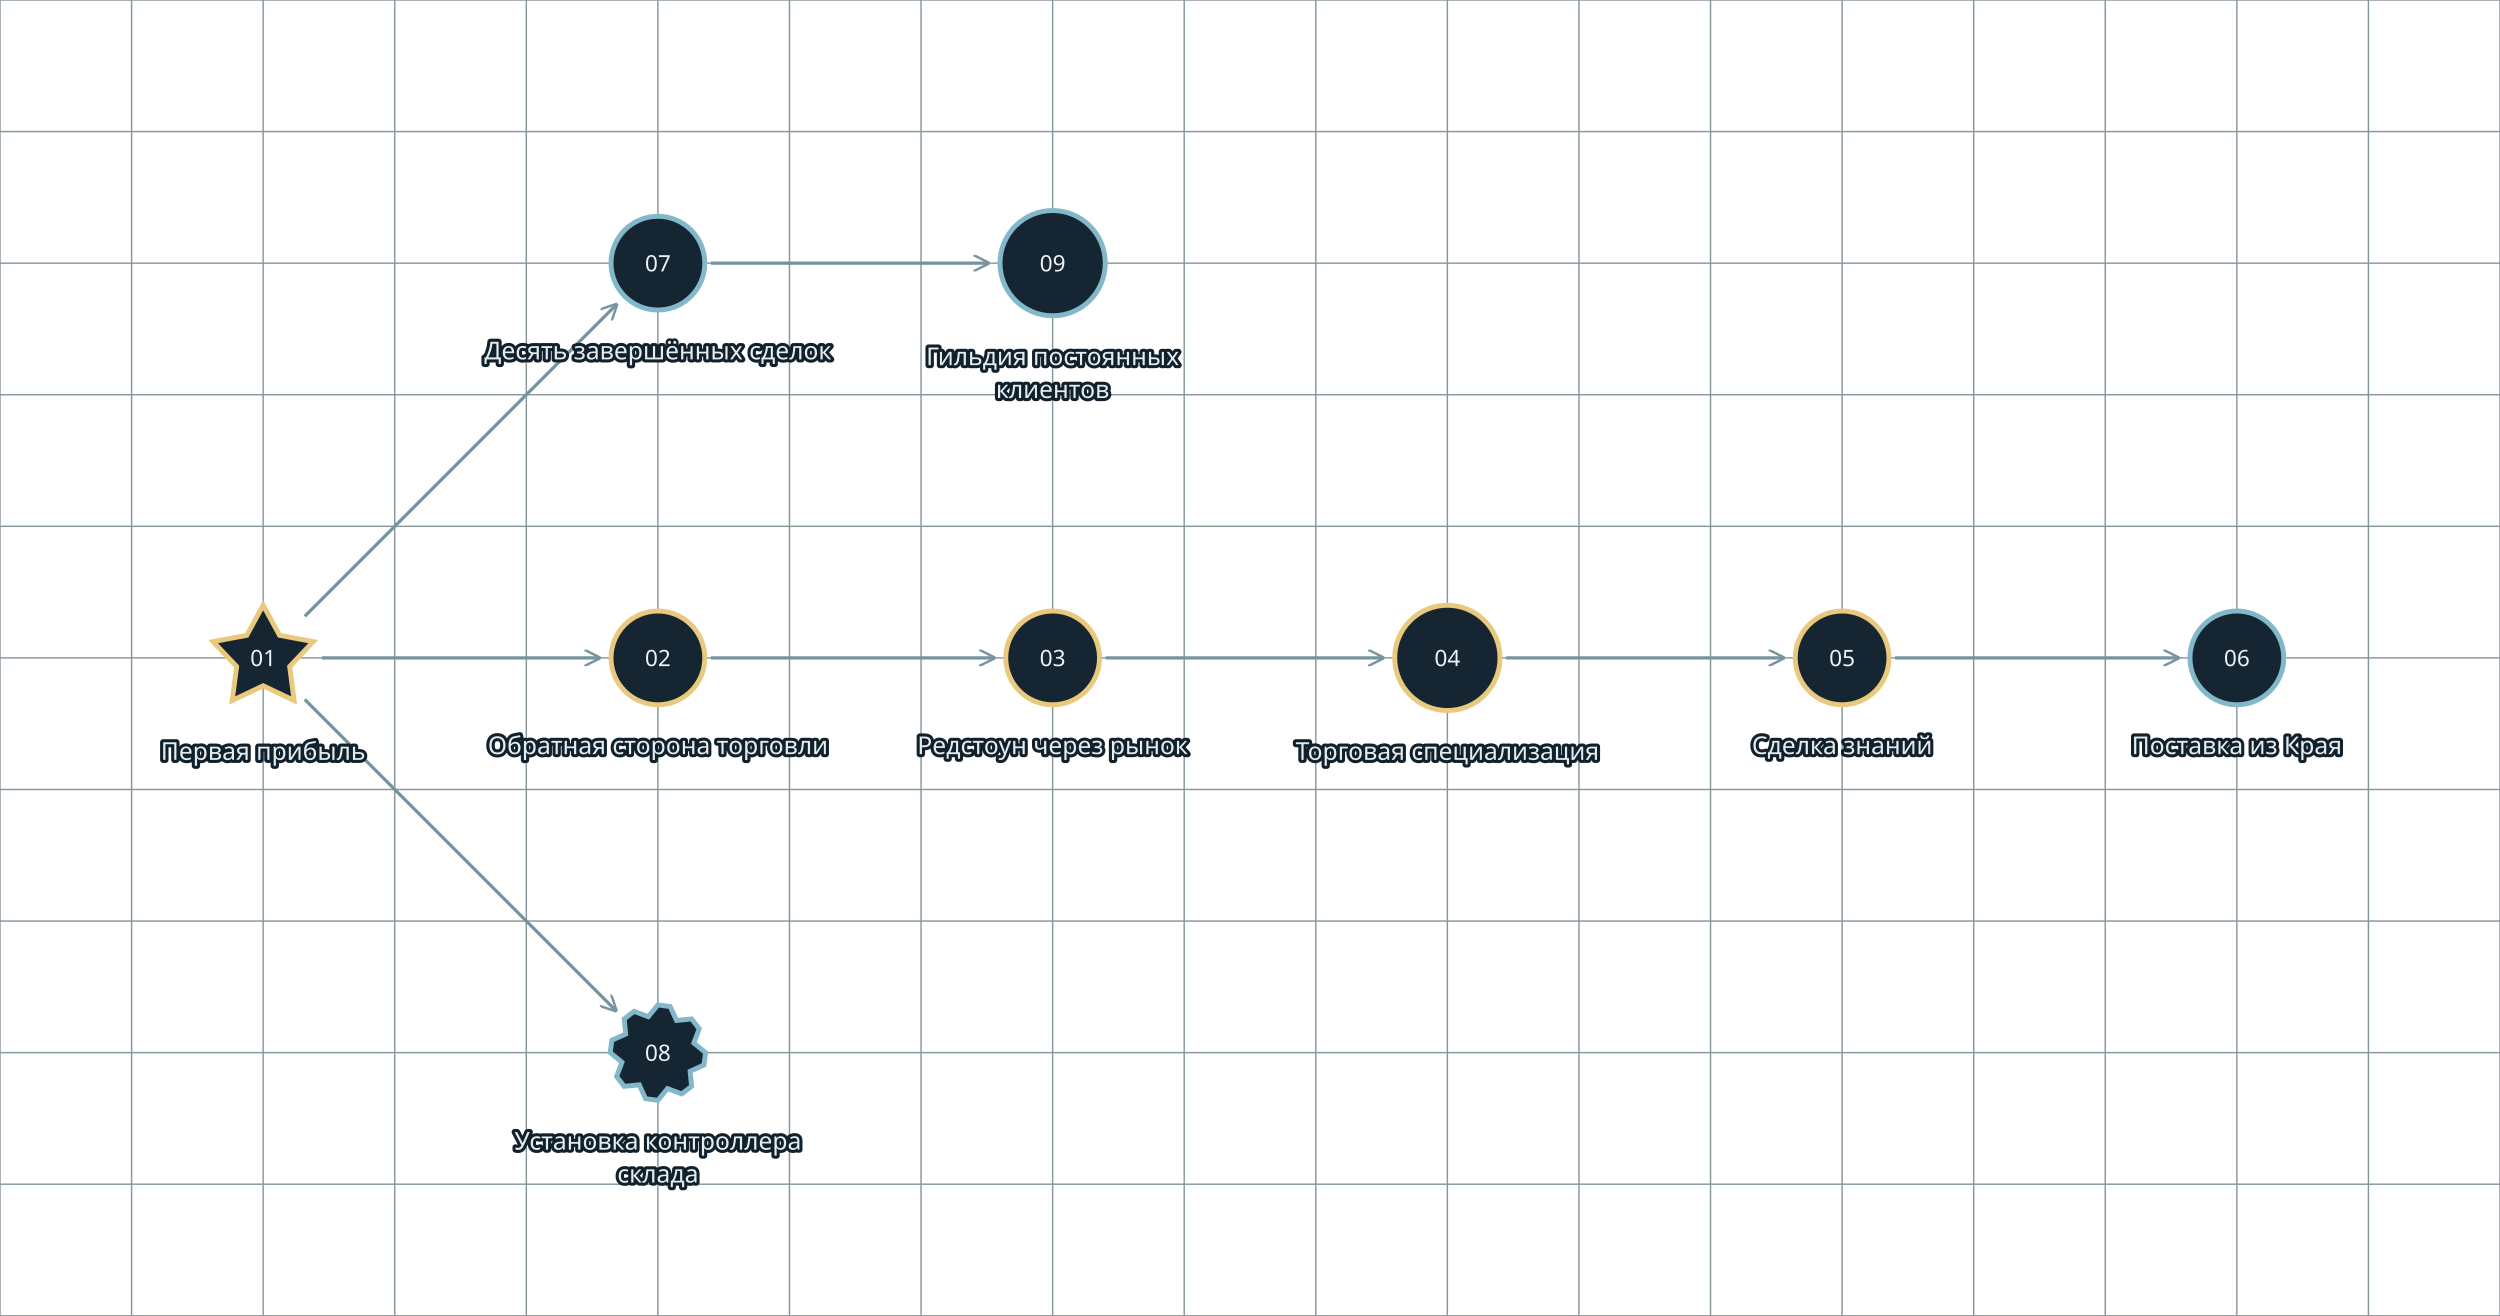
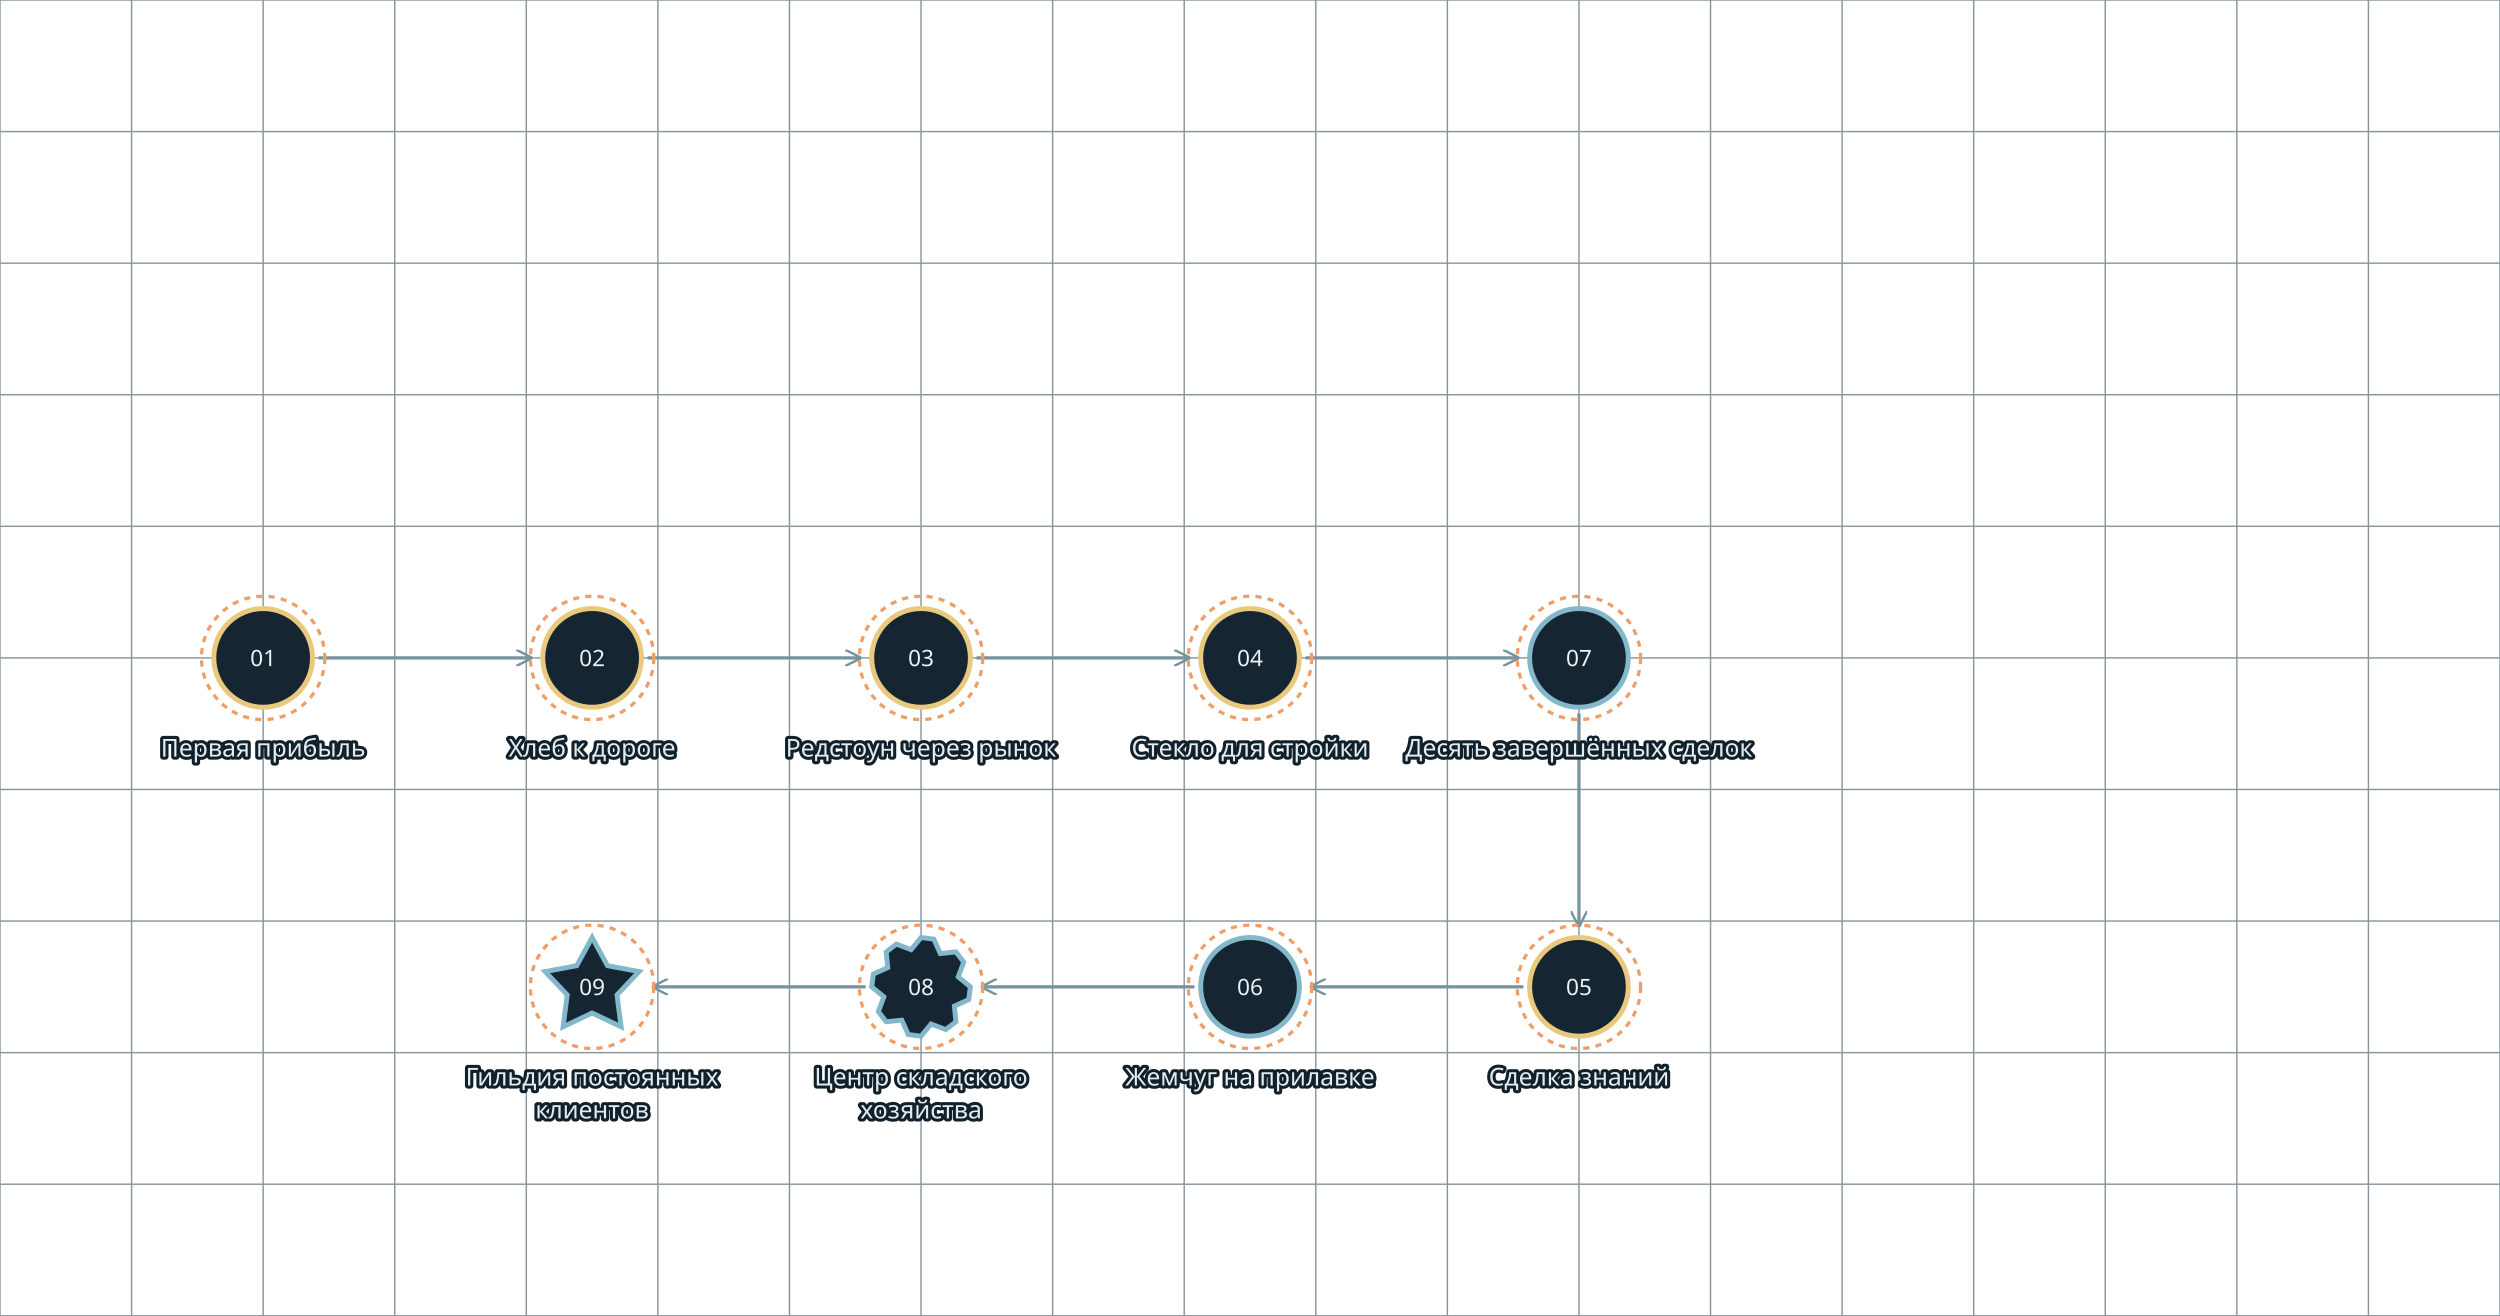
<svg xmlns="http://www.w3.org/2000/svg" viewBox="-128.00 -320.00 1216.00 640.00" width="1216.00" height="640.00" role="img" aria-labelledby="nasledie_economy-after-title" data-quest-count="9">
  <defs>
    <marker id="nasledie_economy-after-arrow" markerWidth="8" markerHeight="8" refX="7" refY="4" orient="auto" markerUnits="userSpaceOnUse">
      <path d="M0,0 L8,4 L0,8" fill="none" stroke="#77939f" stroke-width="1.2" />
    </marker>
  </defs>
  <g fill="none" stroke="#24404d" stroke-width="0.7" opacity="0.55" aria-hidden="true">
    <path d="M -128 -320.00 v 640.00" />
    <path d="M -64 -320.00 v 640.00" />
    <path d="M 0 -320.00 v 640.00" />
    <path d="M 64 -320.00 v 640.00" />
    <path d="M 128 -320.00 v 640.00" />
    <path d="M 192 -320.00 v 640.00" />
    <path d="M 256 -320.00 v 640.00" />
    <path d="M 320 -320.00 v 640.00" />
    <path d="M 384 -320.00 v 640.00" />
    <path d="M 448 -320.00 v 640.00" />
    <path d="M 512 -320.00 v 640.00" />
    <path d="M 576 -320.00 v 640.00" />
    <path d="M 640 -320.00 v 640.00" />
    <path d="M 704 -320.00 v 640.00" />
    <path d="M 768 -320.00 v 640.00" />
    <path d="M 832 -320.00 v 640.00" />
    <path d="M 896 -320.00 v 640.00" />
    <path d="M 960 -320.00 v 640.00" />
    <path d="M 1024 -320.00 v 640.00" />
    <path d="M 1088 -320.00 v 640.00" />
    <path d="M -128.00 -320 h 1216.00" />
    <path d="M -128.00 -256 h 1216.00" />
    <path d="M -128.00 -192 h 1216.00" />
    <path d="M -128.00 -128 h 1216.00" />
    <path d="M -128.00 -64 h 1216.00" />
    <path d="M -128.00 0 h 1216.00" />
    <path d="M -128.00 64 h 1216.00" />
    <path d="M -128.00 128 h 1216.00" />
    <path d="M -128.00 192 h 1216.00" />
    <path d="M -128.00 256 h 1216.00" />
    <path d="M -128.00 320 h 1216.00" />
  </g>
  <g class="dependencies" fill="none" stroke="#77939f" stroke-width="1.6">
-     <path data-from="D49CAFA761D24CA4" data-to="B31BCA46216D2DC6" d="M 28.60 0.00 L 163.20 0.00" marker-end="url(#nasledie_economy-after-arrow)" />
-     <path data-from="B31BCA46216D2DC6" data-to="E03032475F008D4D" d="M 217.80 0.00 L 355.20 0.00" marker-end="url(#nasledie_economy-after-arrow)" />
-     <path data-from="E03032475F008D4D" data-to="D15B25FAA41E05AE" d="M 409.80 0.00 L 544.40 0.00" marker-end="url(#nasledie_economy-after-arrow)" />
-     <path data-from="D15B25FAA41E05AE" data-to="FB634EE0C189A59B" d="M 604.60 0.00 L 739.20 0.00" marker-end="url(#nasledie_economy-after-arrow)" />
-     <path data-from="FB634EE0C189A59B" data-to="F0C5DD6DFBF85A1C" d="M 793.80 0.00 L 931.20 0.00" marker-end="url(#nasledie_economy-after-arrow)" />
-     <path data-from="D49CAFA761D24CA4" data-to="9CE7C2CFF54FECE4" d="M 20.22 -20.22 L 171.64 -171.64" marker-end="url(#nasledie_economy-after-arrow)" />
-     <path data-from="D49CAFA761D24CA4" data-to="62F24C6158049C2F" d="M 20.22 20.22 L 171.35 171.35" marker-end="url(#nasledie_economy-after-arrow)" />
-     <path data-from="9CE7C2CFF54FECE4" data-to="BE7C211A268C501D" d="M 217.80 -192.00 L 352.40 -192.00" marker-end="url(#nasledie_economy-after-arrow)" />
+     <path data-from="D49CAFA761D24CA4" data-to="B31BCA46216D2DC6" d="M 27.00 0.00 L 130.00 0.00" marker-end="url(#nasledie_economy-after-arrow)" />
+     <path data-from="B31BCA46216D2DC6" data-to="E03032475F008D4D" d="M 187.00 0.00 L 290.00 0.00" marker-end="url(#nasledie_economy-after-arrow)" />
+     <path data-from="E03032475F008D4D" data-to="D15B25FAA41E05AE" d="M 347.00 0.00 L 450.00 0.00" marker-end="url(#nasledie_economy-after-arrow)" />
+     <path data-from="9CE7C2CFF54FECE4" data-to="FB634EE0C189A59B" d="M 640.00 27.00 L 640.00 130.00" marker-end="url(#nasledie_economy-after-arrow)" />
+     <path data-from="FB634EE0C189A59B" data-to="F0C5DD6DFBF85A1C" d="M 613.00 160.00 L 510.00 160.00" marker-end="url(#nasledie_economy-after-arrow)" />
+     <path data-from="D15B25FAA41E05AE" data-to="9CE7C2CFF54FECE4" d="M 507.00 0.00 L 610.00 0.00" marker-end="url(#nasledie_economy-after-arrow)" />
+     <path data-from="F0C5DD6DFBF85A1C" data-to="62F24C6158049C2F" d="M 453.00 160.00 L 350.00 160.00" marker-end="url(#nasledie_economy-after-arrow)" />
+     <path data-from="62F24C6158049C2F" data-to="BE7C211A268C501D" d="M 293.00 160.00 L 190.00 160.00" marker-end="url(#nasledie_economy-after-arrow)" />
  </g>
  <g class="quests" font-family="system-ui, sans-serif" text-anchor="middle">
    <g data-quest-id="D49CAFA761D24CA4" tabindex="0" role="button" aria-label="Первая прибыль" transform="translate(0.00,0.00)" style="cursor:pointer">
-       <circle class="selection-ring" r="35.60" fill="none" stroke="#f4f7fc" stroke-width="3" visibility="hidden" />
-       <polygon points="0.00,-25.60 7.98,-10.98 24.35,-7.91 12.90,4.19 15.05,20.71 0.00,13.57 -15.05,20.71 -12.90,4.19 -24.35,-7.91 -7.98,-10.98" fill="#152532" stroke="#e8c97d" stroke-width="2.4" />
+       <circle class="change-ring" r="30.00" fill="none" stroke="#ed9f69" stroke-width="1.6" stroke-dasharray="3 3" />
+       <circle class="selection-ring" r="34.00" fill="none" stroke="#f4f7fc" stroke-width="3" visibility="hidden" />
+       <circle r="24.00" fill="#152532" stroke="#e8c97d" stroke-width="2.4" />
      <text y="4" font-size="11" fill="#edf2f5" pointer-events="none">01</text>
-       <text class="quest-label" y="49.60" font-size="12" fill="#e2edf0" paint-order="stroke" stroke="#12202b" stroke-width="3" stroke-linejoin="round" pointer-events="none">Первая прибыль</text>
+       <text class="quest-label" y="48.00" font-size="12" fill="#e2edf0" paint-order="stroke" stroke="#12202b" stroke-width="3" stroke-linejoin="round" pointer-events="none">Первая прибыль</text>
    </g>
-     <g data-quest-id="B31BCA46216D2DC6" tabindex="0" role="button" aria-label="Обратная сторона торговли" transform="translate(192.00,0.00)" style="cursor:pointer">
-       <circle class="selection-ring" r="32.80" fill="none" stroke="#f4f7fc" stroke-width="3" visibility="hidden" />
-       <circle r="22.80" fill="#152532" stroke="#e8c97d" stroke-width="2.4" />
+     <g data-quest-id="B31BCA46216D2DC6" tabindex="0" role="button" aria-label="Хлеб к дороге" transform="translate(160.00,0.00)" style="cursor:pointer">
+       <circle class="change-ring" r="30.00" fill="none" stroke="#ed9f69" stroke-width="1.6" stroke-dasharray="3 3" />
+       <circle class="selection-ring" r="34.00" fill="none" stroke="#f4f7fc" stroke-width="3" visibility="hidden" />
+       <circle r="24.00" fill="#152532" stroke="#e8c97d" stroke-width="2.4" />
      <text y="4" font-size="11" fill="#edf2f5" pointer-events="none">02</text>
-       <text class="quest-label" y="46.80" font-size="12" fill="#e2edf0" paint-order="stroke" stroke="#12202b" stroke-width="3" stroke-linejoin="round" pointer-events="none">Обратная сторона торговли</text>
+       <text class="quest-label" y="48.00" font-size="12" fill="#e2edf0" paint-order="stroke" stroke="#12202b" stroke-width="3" stroke-linejoin="round" pointer-events="none">Хлеб к дороге</text>
    </g>
-     <g data-quest-id="E03032475F008D4D" tabindex="0" role="button" aria-label="Редстоун через рынок" transform="translate(384.00,0.00)" style="cursor:pointer">
-       <circle class="selection-ring" r="32.80" fill="none" stroke="#f4f7fc" stroke-width="3" visibility="hidden" />
-       <circle r="22.80" fill="#152532" stroke="#e8c97d" stroke-width="2.4" />
+     <g data-quest-id="E03032475F008D4D" tabindex="0" role="button" aria-label="Редстоун через рынок" transform="translate(320.00,0.00)" style="cursor:pointer">
+       <circle class="change-ring" r="30.00" fill="none" stroke="#ed9f69" stroke-width="1.6" stroke-dasharray="3 3" />
+       <circle class="selection-ring" r="34.00" fill="none" stroke="#f4f7fc" stroke-width="3" visibility="hidden" />
+       <circle r="24.00" fill="#152532" stroke="#e8c97d" stroke-width="2.4" />
      <text y="4" font-size="11" fill="#edf2f5" pointer-events="none">03</text>
-       <text class="quest-label" y="46.80" font-size="12" fill="#e2edf0" paint-order="stroke" stroke="#12202b" stroke-width="3" stroke-linejoin="round" pointer-events="none">Редстоун через рынок</text>
+       <text class="quest-label" y="48.00" font-size="12" fill="#e2edf0" paint-order="stroke" stroke="#12202b" stroke-width="3" stroke-linejoin="round" pointer-events="none">Редстоун через рынок</text>
    </g>
-     <g data-quest-id="D15B25FAA41E05AE" tabindex="0" role="button" aria-label="Торговая специализация" transform="translate(576.00,0.00)" style="cursor:pointer">
-       <circle class="selection-ring" r="35.60" fill="none" stroke="#f4f7fc" stroke-width="3" visibility="hidden" />
-       <circle r="25.60" fill="#152532" stroke="#e8c97d" stroke-width="2.4" />
+     <g data-quest-id="D15B25FAA41E05AE" tabindex="0" role="button" aria-label="Стекло для стройки" transform="translate(480.00,0.00)" style="cursor:pointer">
+       <circle class="change-ring" r="30.00" fill="none" stroke="#ed9f69" stroke-width="1.6" stroke-dasharray="3 3" />
+       <circle class="selection-ring" r="34.00" fill="none" stroke="#f4f7fc" stroke-width="3" visibility="hidden" />
+       <circle r="24.00" fill="#152532" stroke="#e8c97d" stroke-width="2.4" />
      <text y="4" font-size="11" fill="#edf2f5" pointer-events="none">04</text>
-       <text class="quest-label" y="49.60" font-size="12" fill="#e2edf0" paint-order="stroke" stroke="#12202b" stroke-width="3" stroke-linejoin="round" pointer-events="none">Торговая специализация</text>
+       <text class="quest-label" y="48.00" font-size="12" fill="#e2edf0" paint-order="stroke" stroke="#12202b" stroke-width="3" stroke-linejoin="round" pointer-events="none">Стекло для стройки</text>
    </g>
-     <g data-quest-id="FB634EE0C189A59B" tabindex="0" role="button" aria-label="Сделка знаний" transform="translate(768.00,0.00)" style="cursor:pointer">
-       <circle class="selection-ring" r="32.80" fill="none" stroke="#f4f7fc" stroke-width="3" visibility="hidden" />
-       <circle r="22.80" fill="#152532" stroke="#e8c97d" stroke-width="2.4" />
+     <g data-quest-id="FB634EE0C189A59B" tabindex="0" role="button" aria-label="Сделка знаний" transform="translate(640.00,160.00)" style="cursor:pointer">
+       <circle class="change-ring" r="30.00" fill="none" stroke="#ed9f69" stroke-width="1.6" stroke-dasharray="3 3" />
+       <circle class="selection-ring" r="34.00" fill="none" stroke="#f4f7fc" stroke-width="3" visibility="hidden" />
+       <circle r="24.00" fill="#152532" stroke="#e8c97d" stroke-width="2.4" />
      <text y="4" font-size="11" fill="#edf2f5" pointer-events="none">05</text>
-       <text class="quest-label" y="46.80" font-size="12" fill="#e2edf0" paint-order="stroke" stroke="#12202b" stroke-width="3" stroke-linejoin="round" pointer-events="none">Сделка знаний</text>
+       <text class="quest-label" y="48.00" font-size="12" fill="#e2edf0" paint-order="stroke" stroke="#12202b" stroke-width="3" stroke-linejoin="round" pointer-events="none">Сделка знаний</text>
    </g>
-     <g data-quest-id="F0C5DD6DFBF85A1C" tabindex="0" role="button" aria-label="Поставка из Края" transform="translate(960.00,0.00)" style="cursor:pointer">
-       <circle class="selection-ring" r="32.80" fill="none" stroke="#f4f7fc" stroke-width="3" visibility="hidden" />
-       <circle r="22.80" fill="#152532" stroke="#83b8ca" stroke-width="2.4" />
+     <g data-quest-id="F0C5DD6DFBF85A1C" tabindex="0" role="button" aria-label="Жемчуг на прилавке" transform="translate(480.00,160.00)" style="cursor:pointer">
+       <circle class="change-ring" r="30.00" fill="none" stroke="#ed9f69" stroke-width="1.6" stroke-dasharray="3 3" />
+       <circle class="selection-ring" r="34.00" fill="none" stroke="#f4f7fc" stroke-width="3" visibility="hidden" />
+       <circle r="24.00" fill="#152532" stroke="#83b8ca" stroke-width="2.4" />
      <text y="4" font-size="11" fill="#edf2f5" pointer-events="none">06</text>
-       <text class="quest-label" y="46.80" font-size="12" fill="#e2edf0" paint-order="stroke" stroke="#12202b" stroke-width="3" stroke-linejoin="round" pointer-events="none">Поставка из Края</text>
+       <text class="quest-label" y="48.00" font-size="12" fill="#e2edf0" paint-order="stroke" stroke="#12202b" stroke-width="3" stroke-linejoin="round" pointer-events="none">Жемчуг на прилавке</text>
    </g>
-     <g data-quest-id="9CE7C2CFF54FECE4" tabindex="0" role="button" aria-label="Десять завершённых сделок" transform="translate(192.00,-192.00)" style="cursor:pointer">
-       <circle class="selection-ring" r="32.80" fill="none" stroke="#f4f7fc" stroke-width="3" visibility="hidden" />
-       <circle r="22.80" fill="#152532" stroke="#83b8ca" stroke-width="2.4" />
+     <g data-quest-id="9CE7C2CFF54FECE4" tabindex="0" role="button" aria-label="Десять завершённых сделок" transform="translate(640.00,0.00)" style="cursor:pointer">
+       <circle class="change-ring" r="30.00" fill="none" stroke="#ed9f69" stroke-width="1.6" stroke-dasharray="3 3" />
+       <circle class="selection-ring" r="34.00" fill="none" stroke="#f4f7fc" stroke-width="3" visibility="hidden" />
+       <circle r="24.00" fill="#152532" stroke="#83b8ca" stroke-width="2.4" />
      <text y="4" font-size="11" fill="#edf2f5" pointer-events="none">07</text>
-       <text class="quest-label" y="46.80" font-size="12" fill="#e2edf0" paint-order="stroke" stroke="#12202b" stroke-width="3" stroke-linejoin="round" pointer-events="none">Десять завершённых сделок</text>
+       <text class="quest-label" y="48.00" font-size="12" fill="#e2edf0" paint-order="stroke" stroke="#12202b" stroke-width="3" stroke-linejoin="round" pointer-events="none">Десять завершённых сделок</text>
    </g>
-     <g data-quest-id="62F24C6158049C2F" tabindex="0" role="button" aria-label="Установка контроллера склада" transform="translate(192.00,192.00)" style="cursor:pointer">
-       <circle class="selection-ring" r="33.20" fill="none" stroke="#f4f7fc" stroke-width="3" visibility="hidden" />
-       <polygon points="23.20,0.00 22.41,6.00 15.67,9.05 16.40,16.40 11.60,20.09 4.68,17.48 0.00,23.20 -6.00,22.41 -9.05,15.67 -16.40,16.40 -20.09,11.60 -17.48,4.68 -23.20,0.00 -22.41,-6.00 -15.67,-9.05 -16.40,-16.40 -11.60,-20.09 -4.68,-17.48 -0.00,-23.20 6.00,-22.41 9.05,-15.67 16.40,-16.40 20.09,-11.60 17.48,-4.68" fill="#152532" stroke="#83b8ca" stroke-width="2.4" />
+     <g data-quest-id="62F24C6158049C2F" tabindex="0" role="button" aria-label="Центр складского хозяйства" transform="translate(320.00,160.00)" style="cursor:pointer">
+       <circle class="change-ring" r="30.00" fill="none" stroke="#ed9f69" stroke-width="1.6" stroke-dasharray="3 3" />
+       <circle class="selection-ring" r="34.00" fill="none" stroke="#f4f7fc" stroke-width="3" visibility="hidden" />
+       <polygon points="24.00,0.00 23.18,6.21 16.21,9.36 16.97,16.97 12.00,20.78 4.85,18.08 0.00,24.00 -6.21,23.18 -9.36,16.21 -16.97,16.97 -20.78,12.00 -18.08,4.85 -24.00,0.00 -23.18,-6.21 -16.21,-9.36 -16.97,-16.97 -12.00,-20.78 -4.85,-18.08 -0.00,-24.00 6.21,-23.18 9.36,-16.21 16.97,-16.97 20.78,-12.00 18.08,-4.85" fill="#152532" stroke="#83b8ca" stroke-width="2.4" />
      <text y="4" font-size="11" fill="#edf2f5" pointer-events="none">08</text>
-       <text class="quest-label" y="47.20" font-size="12" fill="#e2edf0" paint-order="stroke" stroke="#12202b" stroke-width="3" stroke-linejoin="round" pointer-events="none">Установка контроллера</text>
-       <text class="quest-label" y="63.20" font-size="12" fill="#e2edf0" paint-order="stroke" stroke="#12202b" stroke-width="3" stroke-linejoin="round" pointer-events="none">склада</text>
+       <text class="quest-label" y="48.00" font-size="12" fill="#e2edf0" paint-order="stroke" stroke="#12202b" stroke-width="3" stroke-linejoin="round" pointer-events="none">Центр складского</text>
+       <text class="quest-label" y="64.00" font-size="12" fill="#e2edf0" paint-order="stroke" stroke="#12202b" stroke-width="3" stroke-linejoin="round" pointer-events="none">хозяйства</text>
    </g>
-     <g data-quest-id="BE7C211A268C501D" tabindex="0" role="button" aria-label="Гильдия постоянных клиентов" transform="translate(384.00,-192.00)" style="cursor:pointer">
-       <circle class="selection-ring" r="35.60" fill="none" stroke="#f4f7fc" stroke-width="3" visibility="hidden" />
-       <circle r="25.60" fill="#152532" stroke="#83b8ca" stroke-width="2.4" />
+     <g data-quest-id="BE7C211A268C501D" tabindex="0" role="button" aria-label="Гильдия постоянных клиентов" transform="translate(160.00,160.00)" style="cursor:pointer">
+       <circle class="change-ring" r="30.00" fill="none" stroke="#ed9f69" stroke-width="1.6" stroke-dasharray="3 3" />
+       <circle class="selection-ring" r="34.00" fill="none" stroke="#f4f7fc" stroke-width="3" visibility="hidden" />
+       <polygon points="0.00,-24.00 7.48,-10.29 22.83,-7.42 12.10,3.93 14.11,19.42 0.00,12.72 -14.11,19.42 -12.10,3.93 -22.83,-7.42 -7.48,-10.29" fill="#152532" stroke="#83b8ca" stroke-width="2.4" />
      <text y="4" font-size="11" fill="#edf2f5" pointer-events="none">09</text>
-       <text class="quest-label" y="49.60" font-size="12" fill="#e2edf0" paint-order="stroke" stroke="#12202b" stroke-width="3" stroke-linejoin="round" pointer-events="none">Гильдия постоянных</text>
-       <text class="quest-label" y="65.60" font-size="12" fill="#e2edf0" paint-order="stroke" stroke="#12202b" stroke-width="3" stroke-linejoin="round" pointer-events="none">клиентов</text>
+       <text class="quest-label" y="48.00" font-size="12" fill="#e2edf0" paint-order="stroke" stroke="#12202b" stroke-width="3" stroke-linejoin="round" pointer-events="none">Гильдия постоянных</text>
+       <text class="quest-label" y="64.00" font-size="12" fill="#e2edf0" paint-order="stroke" stroke="#12202b" stroke-width="3" stroke-linejoin="round" pointer-events="none">клиентов</text>
    </g>
  </g>
</svg>
